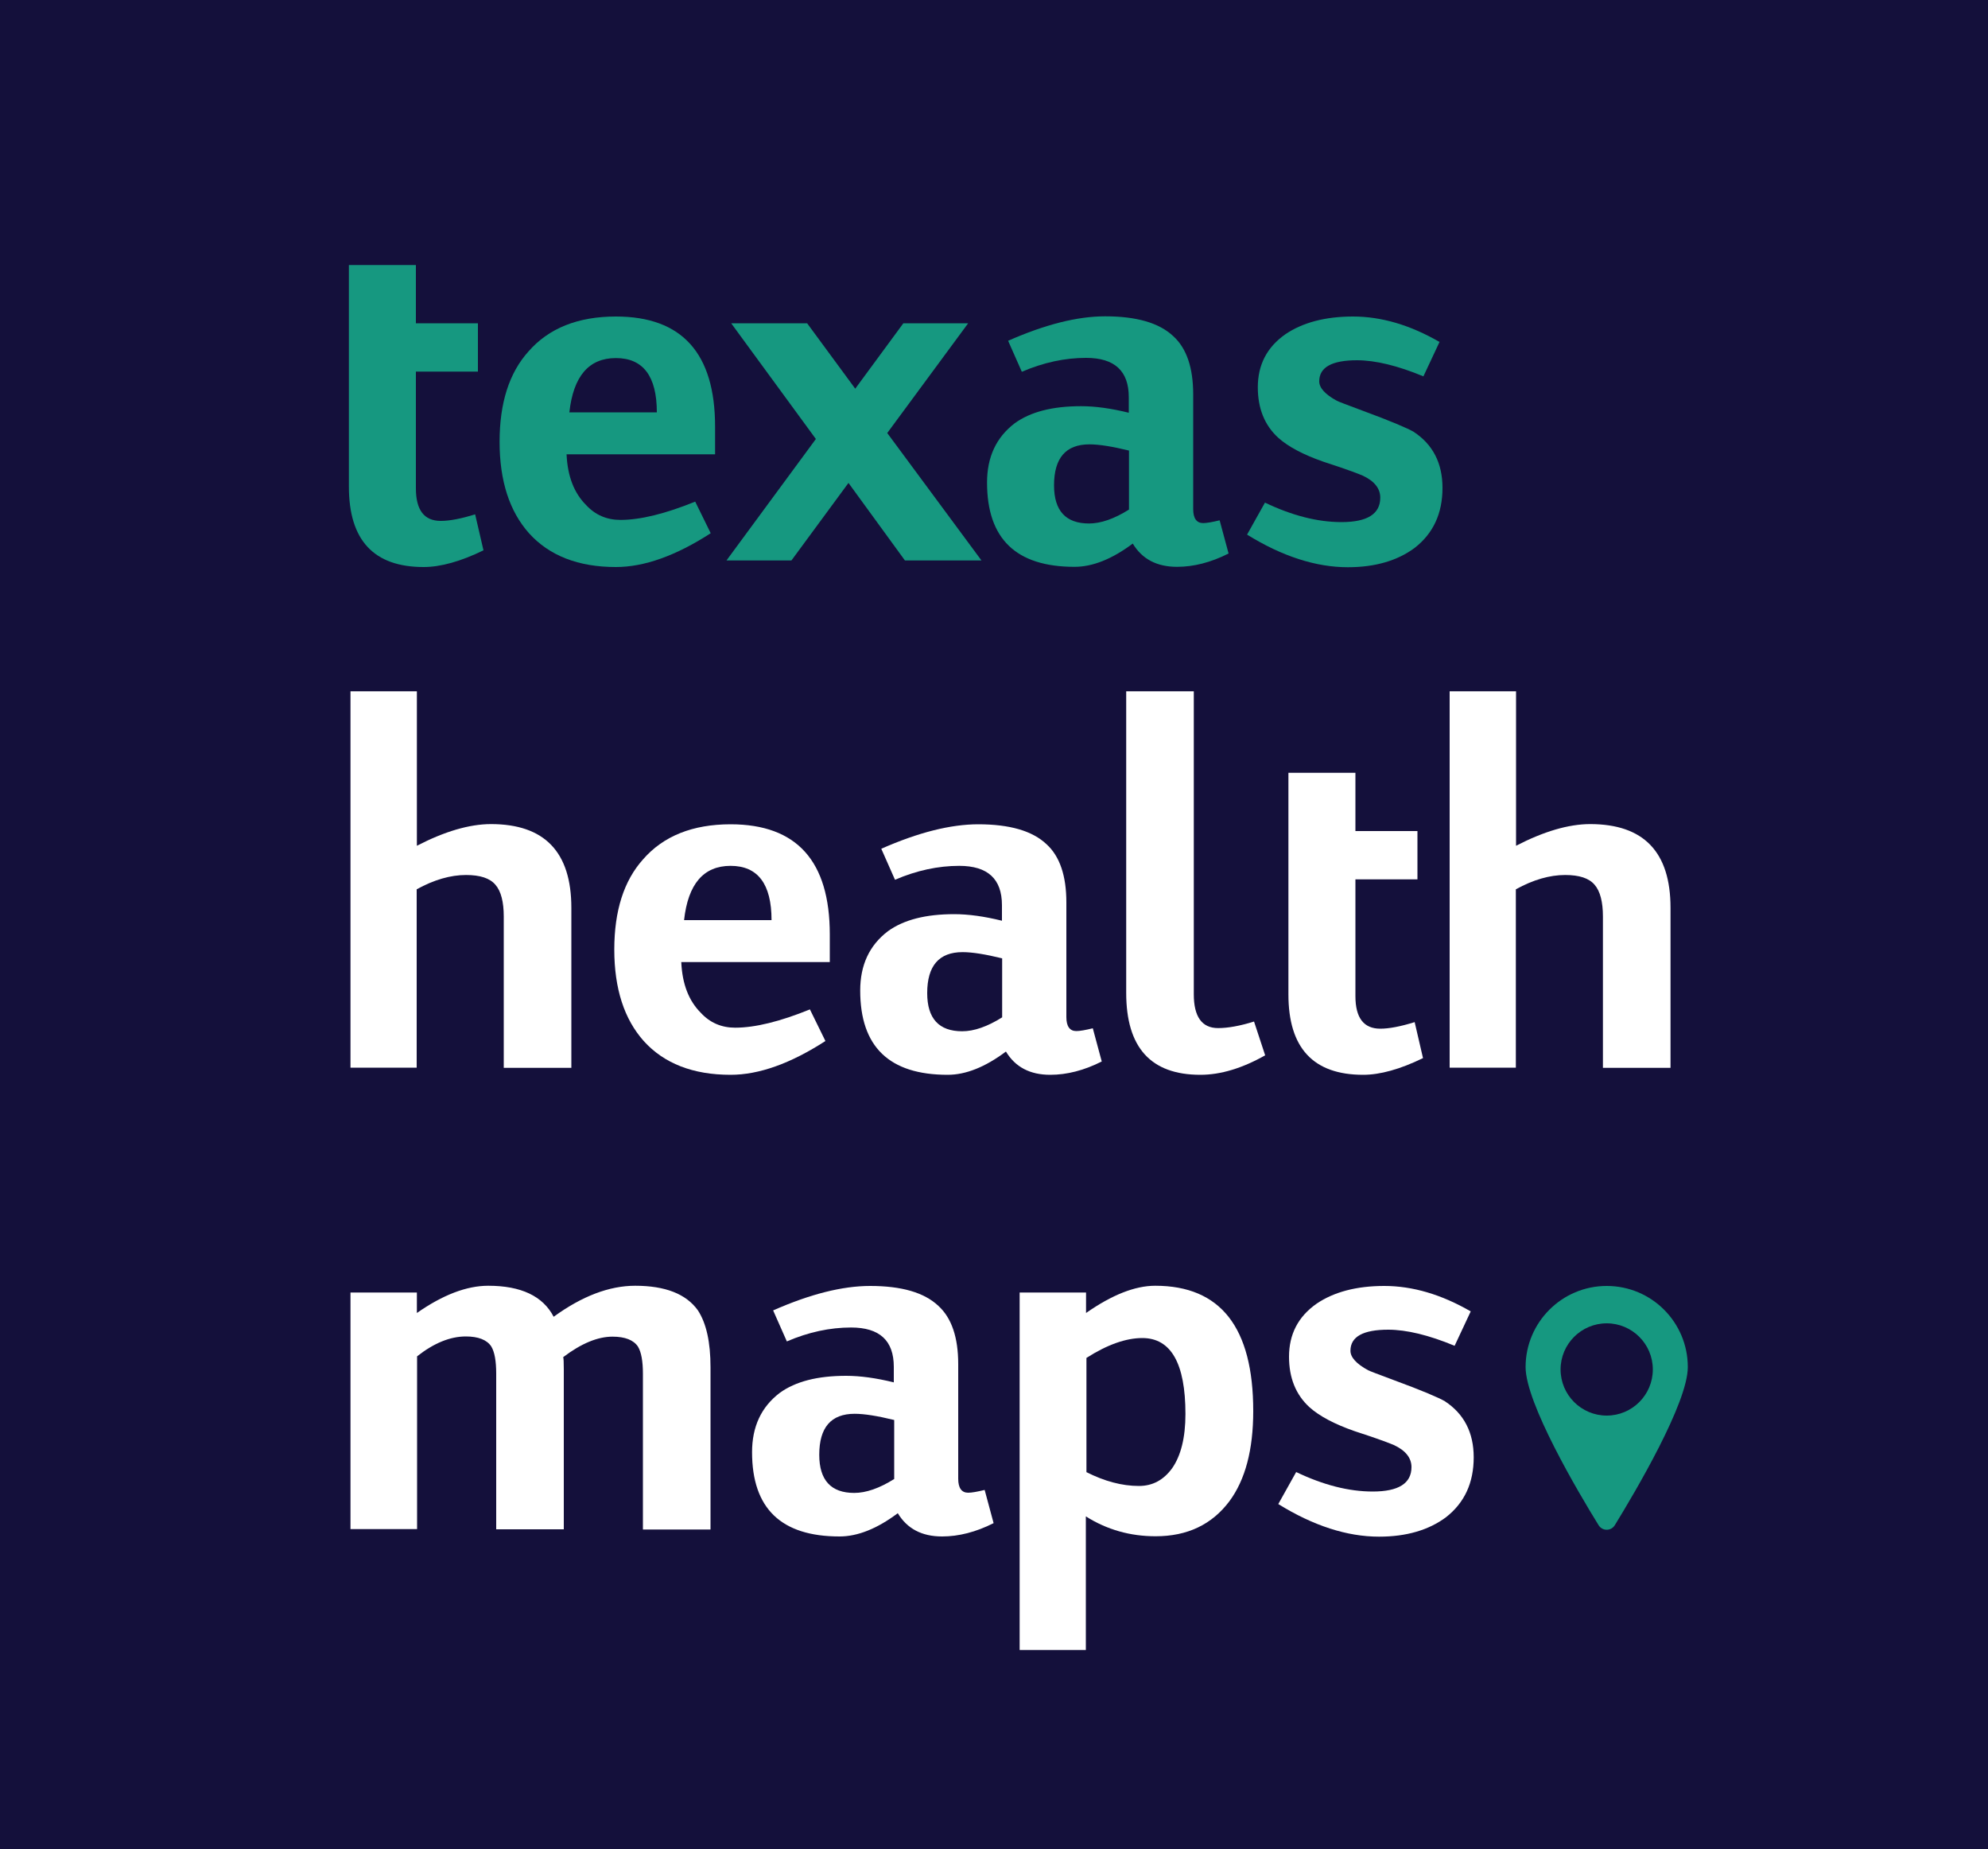
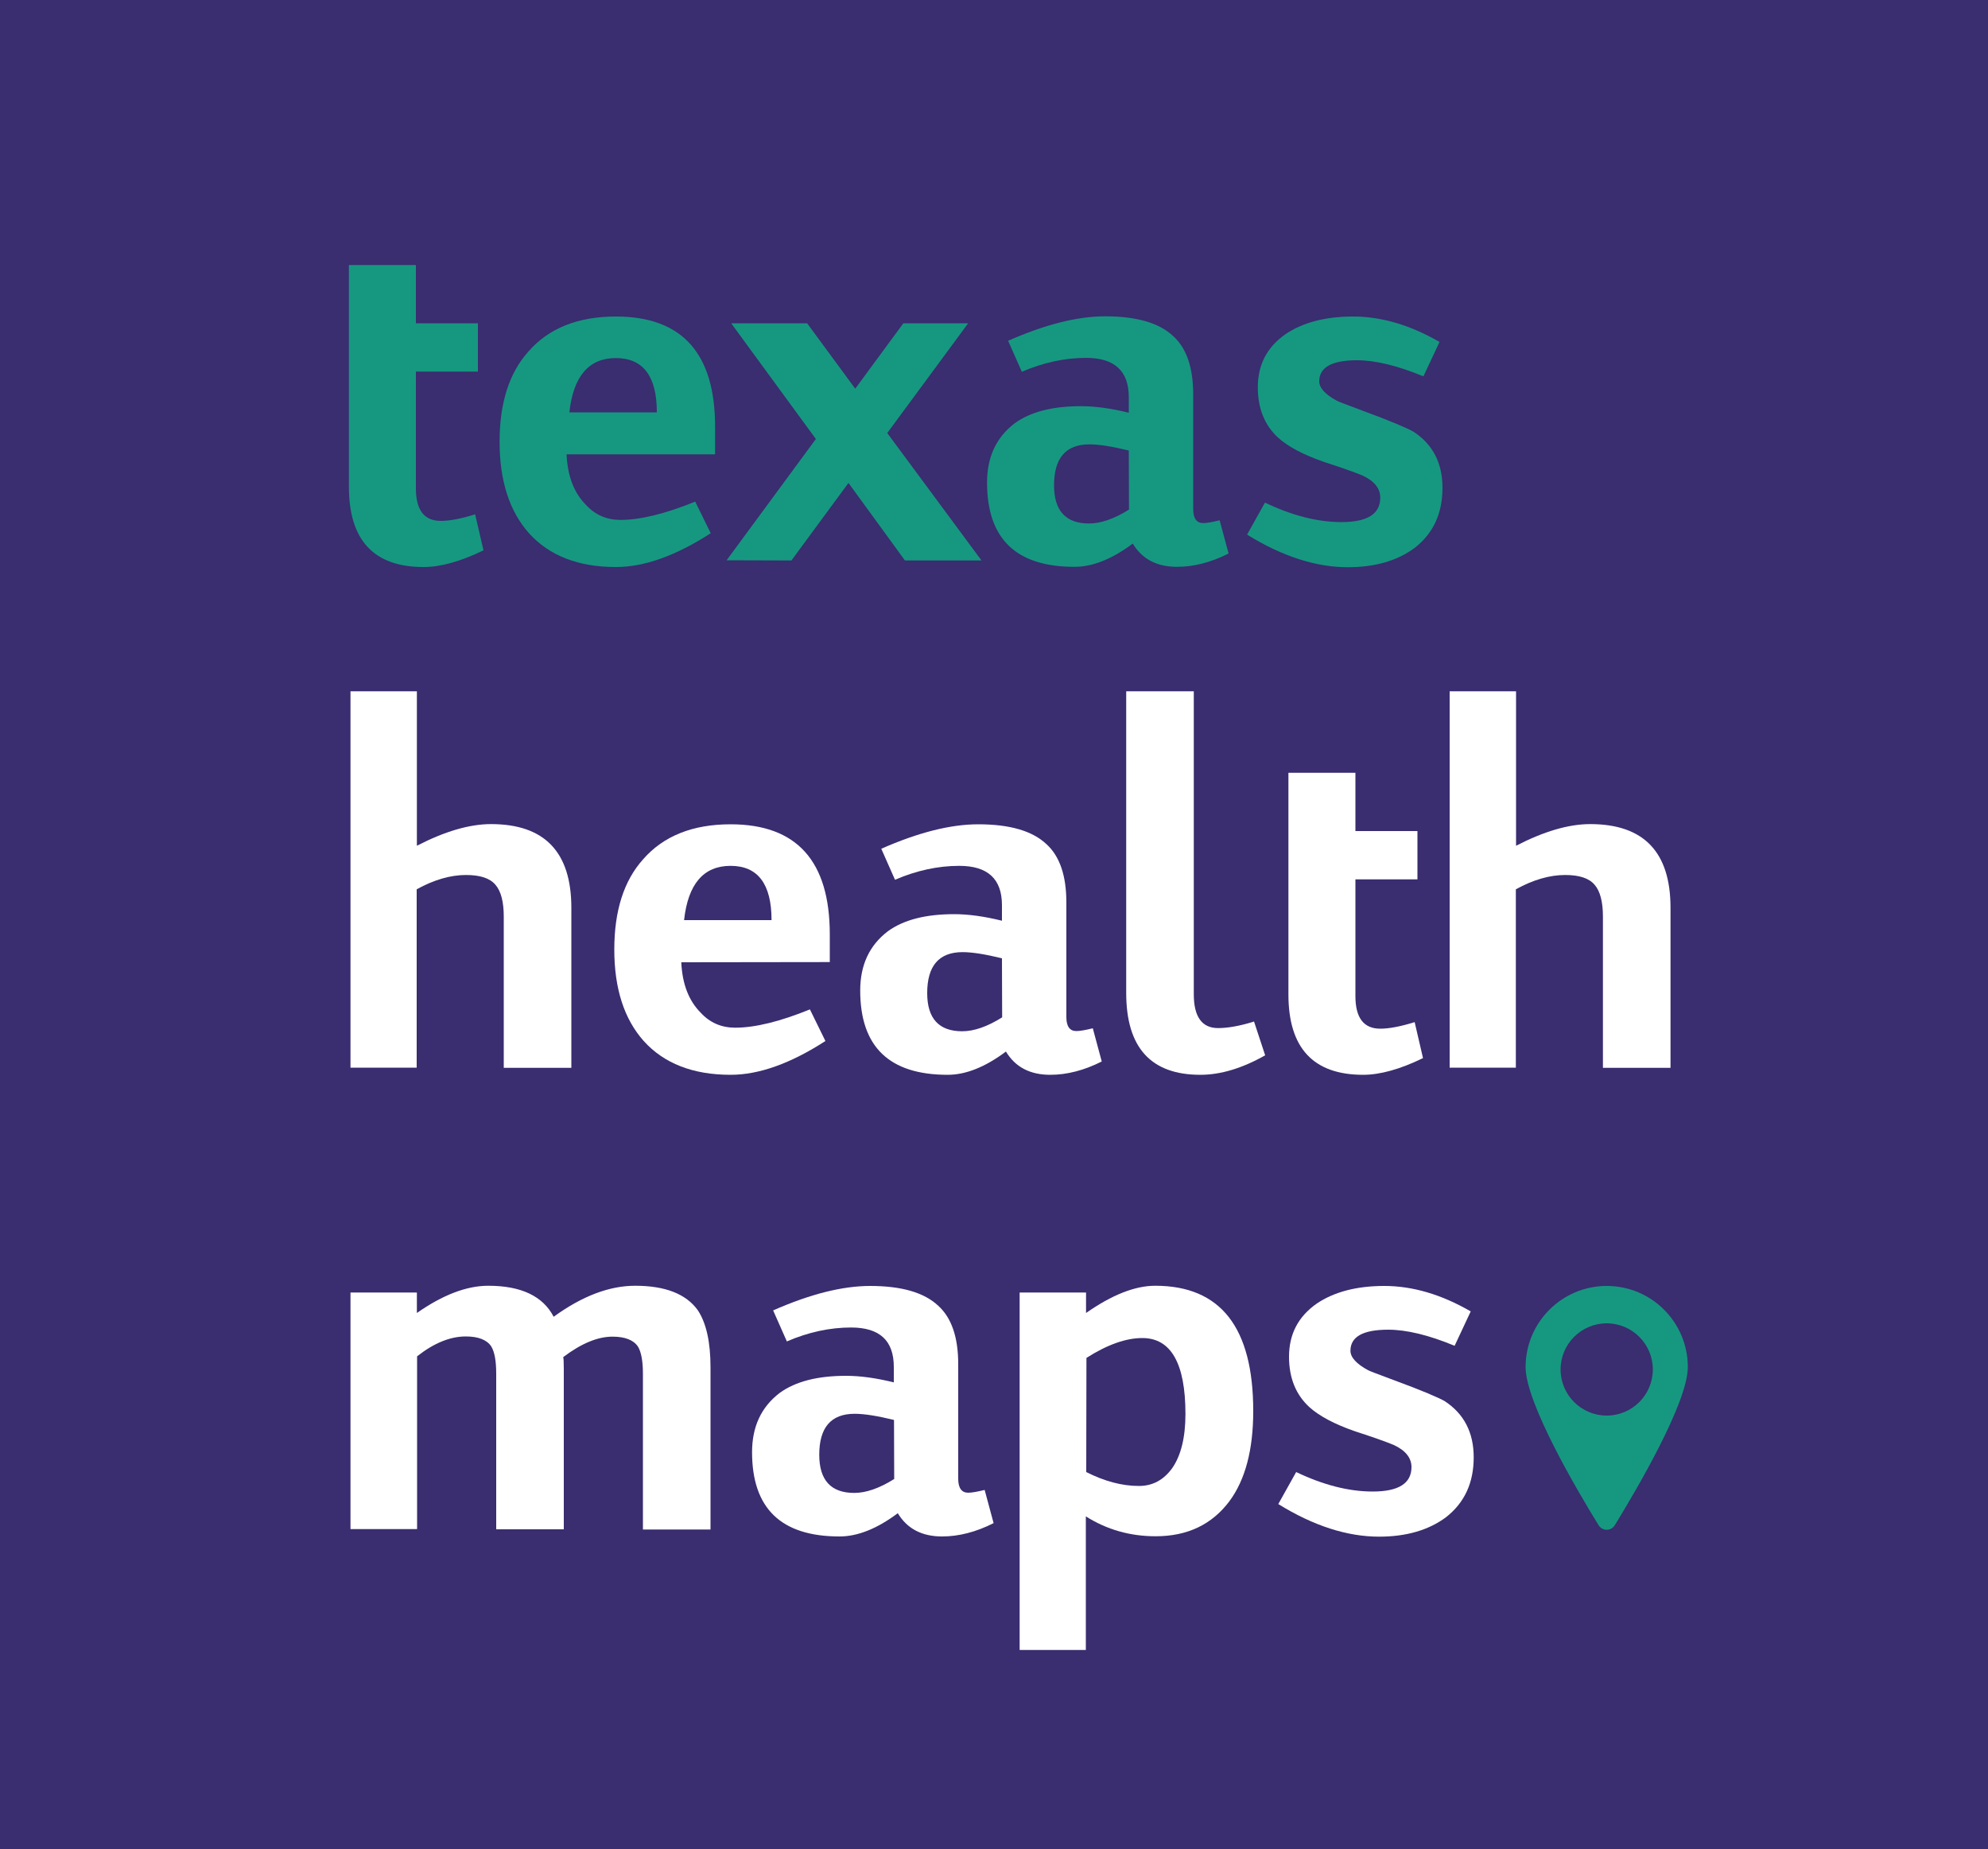
<svg xmlns="http://www.w3.org/2000/svg" version="1.1" id="Layer_1" x="0px" y="0px" viewBox="0 0 100 93" style="enable-background:new 0 0 100 93;" xml:space="preserve">
  <style type="text/css">
- 	.st0{fill:#14103B;}
+ 	.st0{fill:#3A2D70;}
	.st1{fill:#169880;}
	.st2{fill:#FFFFFF;}
</style>
  <g>
    <rect class="st0" width="100" height="93" />
    <g>
-       <path class="st1" d="M20.92,24.56c0,1.1,0.42,1.64,1.25,1.64c0.45,0,1.02-0.11,1.73-0.33l0.42,1.81    c-1.15,0.56-2.16,0.84-3.01,0.84c-2.51,0-3.76-1.35-3.76-4.04V13.33h3.37v2.93h3.12v2.43h-3.12V24.56z" />
-       <path class="st1" d="M28.5,22.86c0.05,1.1,0.38,1.94,0.98,2.54c0.46,0.5,1.04,0.75,1.73,0.75c1,0,2.26-0.31,3.76-0.92l0.78,1.59    c-1.75,1.13-3.34,1.7-4.77,1.7c-1.89,0-3.35-0.57-4.37-1.7c-0.98-1.1-1.48-2.63-1.48-4.6c0-1.95,0.48-3.46,1.45-4.54    c1.02-1.17,2.49-1.76,4.4-1.76c3.33,0,4.99,1.85,4.99,5.54v1.39H28.5z M33.04,20.74c0-1.82-0.69-2.73-2.06-2.73    c-1.36,0-2.14,0.91-2.34,2.73H33.04z" />
-       <path class="st1" d="M36.55,28.18l4.49-6.1l-4.26-5.82h3.82l2.42,3.29l2.42-3.29h3.26l-4.07,5.52l4.74,6.41h-3.85l-2.84-3.9    l-2.87,3.9H36.55z" />
-       <path class="st1" d="M50.71,17.14c1.86-0.82,3.48-1.23,4.88-1.23c1.58,0,2.72,0.33,3.43,1c0.67,0.61,1,1.59,1,2.93v5.77    c0,0.46,0.17,0.7,0.5,0.7c0.18,0,0.46-0.05,0.83-0.14l0.45,1.67c-0.89,0.45-1.76,0.67-2.59,0.67c-1.02,0-1.76-0.39-2.23-1.17    c-1.04,0.78-2.02,1.17-2.93,1.17c-2.94,0-4.4-1.41-4.4-4.24c0-1.28,0.46-2.27,1.39-2.98c0.8-0.58,1.91-0.86,3.34-0.86    c0.71,0,1.51,0.11,2.4,0.33v-0.78c0-1.32-0.71-1.98-2.15-1.98c-1.06,0-2.14,0.23-3.23,0.7L50.71,17.14z M56.78,22.66    c-0.82-0.2-1.48-0.31-1.98-0.31c-1.19,0-1.78,0.69-1.78,2.06c0,1.28,0.59,1.92,1.76,1.92c0.59,0,1.26-0.23,2.01-0.7V22.66z" />
-       <path class="st1" d="M63.63,25.28c1.36,0.65,2.64,0.98,3.85,0.98c1.3,0,1.95-0.41,1.95-1.23c0-0.46-0.3-0.84-0.89-1.11    c-0.04-0.02-0.22-0.09-0.54-0.21c-0.32-0.12-0.8-0.28-1.44-0.49c-1-0.35-1.76-0.75-2.26-1.2c-0.69-0.63-1.03-1.48-1.03-2.54    c0-1.13,0.46-2.02,1.39-2.67c0.87-0.59,2.01-0.89,3.4-0.89c1.43,0,2.88,0.43,4.35,1.28l-0.81,1.73c-1.3-0.54-2.42-0.81-3.34-0.81    c-1.26,0-1.9,0.35-1.9,1.06c0,0.33,0.3,0.66,0.89,0.98c0.04,0.02,0.16,0.07,0.37,0.15c0.22,0.08,0.53,0.2,0.93,0.35    c0.71,0.26,1.27,0.48,1.7,0.66c0.43,0.18,0.71,0.31,0.86,0.4c0.96,0.63,1.45,1.57,1.45,2.82c0,1.28-0.46,2.28-1.39,3.01    c-0.87,0.65-2,0.98-3.37,0.98c-1.61,0-3.31-0.55-5.07-1.64L63.63,25.28z" />
-       <path class="st2" d="M17.63,53.72V34.77h3.34v7.77c1.39-0.72,2.64-1.09,3.73-1.09c2.69,0,4.04,1.4,4.04,4.21v8.05h-3.4v-7.61    c0-0.74-0.14-1.28-0.42-1.6c-0.28-0.33-0.77-0.49-1.48-0.49c-0.78,0-1.61,0.24-2.48,0.72v8.97H17.63z" />
-       <path class="st2" d="M34.27,48.4c0.05,1.1,0.38,1.94,0.98,2.54c0.46,0.5,1.04,0.75,1.73,0.75c1,0,2.26-0.31,3.76-0.92l0.78,1.59    c-1.75,1.13-3.34,1.7-4.77,1.7c-1.89,0-3.35-0.57-4.37-1.7c-0.98-1.1-1.48-2.63-1.48-4.6c0-1.95,0.48-3.46,1.45-4.54    c1.02-1.17,2.49-1.76,4.4-1.76c3.33,0,4.99,1.85,4.99,5.54v1.39H34.27z M38.81,46.28c0-1.82-0.69-2.73-2.06-2.73    c-1.36,0-2.14,0.91-2.34,2.73H38.81z" />
-       <path class="st2" d="M44.33,42.69c1.86-0.82,3.48-1.23,4.88-1.23c1.58,0,2.72,0.33,3.43,1c0.67,0.61,1,1.59,1,2.93v5.77    c0,0.46,0.17,0.7,0.5,0.7c0.18,0,0.46-0.05,0.83-0.14l0.45,1.67c-0.89,0.45-1.76,0.67-2.59,0.67c-1.02,0-1.76-0.39-2.23-1.17    c-1.04,0.78-2.02,1.17-2.93,1.17c-2.94,0-4.4-1.41-4.4-4.24c0-1.28,0.46-2.27,1.39-2.98c0.8-0.58,1.91-0.86,3.34-0.86    c0.71,0,1.51,0.11,2.4,0.33v-0.78c0-1.32-0.71-1.98-2.15-1.98c-1.06,0-2.14,0.23-3.23,0.7L44.33,42.69z M50.4,48.2    c-0.82-0.2-1.48-0.31-1.98-0.31c-1.19,0-1.78,0.69-1.78,2.06c0,1.28,0.59,1.92,1.76,1.92c0.59,0,1.26-0.23,2.01-0.7V48.2z" />
-       <path class="st2" d="M60.05,50.01c0,1.13,0.41,1.7,1.22,1.7c0.5,0,1.11-0.11,1.81-0.33l0.56,1.7c-1.15,0.65-2.24,0.98-3.26,0.98    c-2.49,0-3.73-1.37-3.73-4.12V34.77h3.4V50.01z" />
+       <path class="st1" d="M20.92,24.56c0,1.1,0.42,1.64,1.25,1.64c0.45,0,1.02-0.11,1.73-0.33l0.42,1.81    c-1.15,0.56-2.16,0.84-3.01,0.84c-2.51,0-3.76-1.35-3.76-4.04V13.33h3.37v2.93h3.12v2.43h-3.12    C20.92,18.69,20.92,24.56,20.92,24.56z" />
+       <path class="st1" d="M28.5,22.86c0.05,1.1,0.38,1.94,0.98,2.54c0.46,0.5,1.04,0.75,1.73,0.75c1,0,2.26-0.31,3.76-0.92l0.78,1.59    c-1.75,1.13-3.34,1.7-4.77,1.7c-1.89,0-3.35-0.57-4.37-1.7c-0.98-1.1-1.48-2.63-1.48-4.6c0-1.95,0.48-3.46,1.45-4.54    c1.02-1.17,2.49-1.76,4.4-1.76c3.33,0,4.99,1.85,4.99,5.54v1.39H28.5V22.86z M33.04,20.74c0-1.82-0.69-2.73-2.06-2.73    c-1.36,0-2.14,0.91-2.34,2.73H33.04z" />
+       <path class="st1" d="M36.55,28.18l4.49-6.1l-4.26-5.82h3.82l2.42,3.29l2.42-3.29h3.26l-4.07,5.52l4.74,6.41h-3.85l-2.84-3.9    l-2.87,3.9L36.55,28.18L36.55,28.18z" />
+       <path class="st1" d="M50.71,17.14c1.86-0.82,3.48-1.23,4.88-1.23c1.58,0,2.72,0.33,3.43,1c0.67,0.61,1,1.59,1,2.93v5.77    c0,0.46,0.17,0.7,0.5,0.7c0.18,0,0.46-0.05,0.83-0.14l0.45,1.67c-0.89,0.45-1.76,0.67-2.59,0.67c-1.02,0-1.76-0.39-2.23-1.17    c-1.04,0.78-2.02,1.17-2.93,1.17c-2.94,0-4.4-1.41-4.4-4.24c0-1.28,0.46-2.27,1.39-2.98c0.8-0.58,1.91-0.86,3.34-0.86    c0.71,0,1.51,0.11,2.4,0.33v-0.78c0-1.32-0.71-1.98-2.15-1.98c-1.06,0-2.14,0.23-3.23,0.7L50.71,17.14z M56.78,22.66    c-0.82-0.2-1.48-0.31-1.98-0.31c-1.19,0-1.78,0.69-1.78,2.06c0,1.28,0.59,1.92,1.76,1.92c0.59,0,1.26-0.23,2.01-0.7L56.78,22.66    L56.78,22.66z" />
+       <path class="st1" d="M63.63,25.28c1.36,0.65,2.64,0.98,3.85,0.98c1.3,0,1.95-0.41,1.95-1.23c0-0.46-0.3-0.84-0.89-1.11    c-0.04-0.02-0.22-0.09-0.54-0.21c-0.32-0.12-0.8-0.28-1.44-0.49c-1-0.35-1.76-0.75-2.26-1.2c-0.69-0.63-1.03-1.48-1.03-2.54    c0-1.13,0.46-2.02,1.39-2.67c0.87-0.59,2.01-0.89,3.4-0.89c1.43,0,2.88,0.43,4.35,1.28l-0.81,1.73c-1.3-0.54-2.42-0.81-3.34-0.81    c-1.26,0-1.9,0.35-1.9,1.06c0,0.33,0.3,0.66,0.89,0.98c0.04,0.02,0.16,0.07,0.37,0.15c0.22,0.08,0.53,0.2,0.93,0.35    c0.71,0.26,1.27,0.48,1.7,0.66s0.71,0.31,0.86,0.4c0.96,0.63,1.45,1.57,1.45,2.82c0,1.28-0.46,2.28-1.39,3.01    c-0.87,0.65-2,0.98-3.37,0.98c-1.61,0-3.31-0.55-5.07-1.64L63.63,25.28z" />
+       <path class="st2" d="M17.63,53.72V34.77h3.34v7.77c1.39-0.72,2.64-1.09,3.73-1.09c2.69,0,4.04,1.4,4.04,4.21v8.05h-3.4V46.1    c0-0.74-0.14-1.28-0.42-1.6c-0.28-0.33-0.77-0.49-1.48-0.49c-0.78,0-1.61,0.24-2.48,0.72v8.97h-3.33V53.72z" />
+       <path class="st2" d="M34.27,48.4c0.05,1.1,0.38,1.94,0.98,2.54c0.46,0.5,1.04,0.75,1.73,0.75c1,0,2.26-0.31,3.76-0.92l0.78,1.59    c-1.75,1.13-3.34,1.7-4.77,1.7c-1.89,0-3.35-0.57-4.37-1.7c-0.98-1.1-1.48-2.63-1.48-4.6c0-1.95,0.48-3.46,1.45-4.54    c1.02-1.17,2.49-1.76,4.4-1.76c3.33,0,4.99,1.85,4.99,5.54v1.39L34.27,48.4L34.27,48.4z M38.81,46.28c0-1.82-0.69-2.73-2.06-2.73    c-1.36,0-2.14,0.91-2.34,2.73H38.81z" />
+       <path class="st2" d="M44.33,42.69c1.86-0.82,3.48-1.23,4.88-1.23c1.58,0,2.72,0.33,3.43,1c0.67,0.61,1,1.59,1,2.93v5.77    c0,0.46,0.17,0.7,0.5,0.7c0.18,0,0.46-0.05,0.83-0.14l0.45,1.67c-0.89,0.45-1.76,0.67-2.59,0.67c-1.02,0-1.76-0.39-2.23-1.17    c-1.04,0.78-2.02,1.17-2.93,1.17c-2.94,0-4.4-1.41-4.4-4.24c0-1.28,0.46-2.27,1.39-2.98c0.8-0.58,1.91-0.86,3.34-0.86    c0.71,0,1.51,0.11,2.4,0.33v-0.78c0-1.32-0.71-1.98-2.15-1.98c-1.06,0-2.14,0.23-3.23,0.7L44.33,42.69z M50.4,48.2    c-0.82-0.2-1.48-0.31-1.98-0.31c-1.19,0-1.78,0.69-1.78,2.06c0,1.28,0.59,1.92,1.76,1.92c0.59,0,1.26-0.23,2.01-0.7L50.4,48.2    L50.4,48.2z" />
+       <path class="st2" d="M60.05,50.01c0,1.13,0.41,1.7,1.22,1.7c0.5,0,1.11-0.11,1.81-0.33l0.56,1.7c-1.15,0.65-2.24,0.98-3.26,0.98    c-2.49,0-3.73-1.37-3.73-4.12V34.77h3.4C60.05,34.77,60.05,50.01,60.05,50.01z" />
      <path class="st2" d="M68.18,50.1c0,1.1,0.42,1.64,1.25,1.64c0.45,0,1.02-0.11,1.73-0.33l0.42,1.81c-1.15,0.56-2.16,0.84-3.01,0.84    c-2.51,0-3.76-1.35-3.76-4.04V38.87h3.37v2.93h3.12v2.43h-3.12V50.1z" />
-       <path class="st2" d="M72.92,53.72V34.77h3.34v7.77c1.39-0.72,2.64-1.09,3.73-1.09c2.69,0,4.04,1.4,4.04,4.21v8.05h-3.4v-7.61    c0-0.74-0.14-1.28-0.42-1.6c-0.28-0.33-0.77-0.49-1.48-0.49c-0.78,0-1.61,0.24-2.48,0.72v8.97H72.92z" />
-       <path class="st2" d="M17.63,76.94V65.01h3.34v1.03c1.3-0.91,2.5-1.37,3.59-1.37c1.65,0,2.75,0.52,3.29,1.56    c1.43-1.04,2.8-1.56,4.1-1.56c1.51,0,2.56,0.41,3.15,1.23c0.43,0.65,0.64,1.61,0.64,2.87v8.16h-3.4v-7.83    c0-0.63-0.08-1.09-0.25-1.37c-0.22-0.33-0.65-0.5-1.28-0.5c-0.74,0-1.57,0.34-2.48,1.03c0.02,0.06,0.03,0.26,0.03,0.61v8.05h-3.4    v-7.83c0-0.63-0.08-1.09-0.25-1.37c-0.22-0.33-0.65-0.5-1.28-0.5c-0.78,0-1.6,0.33-2.45,1v8.69H17.63z" />
-       <path class="st2" d="M38.89,65.91c1.86-0.82,3.48-1.23,4.88-1.23c1.58,0,2.72,0.33,3.43,1c0.67,0.61,1,1.59,1,2.93v5.77    c0,0.46,0.17,0.7,0.5,0.7c0.18,0,0.46-0.05,0.83-0.14l0.45,1.67c-0.89,0.45-1.76,0.67-2.59,0.67c-1.02,0-1.76-0.39-2.23-1.17    c-1.04,0.78-2.02,1.17-2.93,1.17c-2.94,0-4.4-1.41-4.4-4.24c0-1.28,0.46-2.27,1.39-2.98c0.8-0.58,1.91-0.86,3.34-0.86    c0.71,0,1.51,0.11,2.4,0.33v-0.78c0-1.32-0.71-1.98-2.15-1.98c-1.06,0-2.14,0.23-3.23,0.7L38.89,65.91z M44.97,71.42    c-0.82-0.2-1.48-0.31-1.98-0.31c-1.19,0-1.78,0.69-1.78,2.06c0,1.28,0.59,1.92,1.76,1.92c0.59,0,1.26-0.23,2.01-0.7V71.42z" />
-       <path class="st2" d="M51.29,82.99V65.01h3.34v1.03c1.3-0.91,2.46-1.37,3.48-1.37c3.29,0,4.93,2.1,4.93,6.3    c0,1.95-0.4,3.46-1.2,4.54c-0.88,1.17-2.11,1.76-3.71,1.76c-1.28,0-2.45-0.33-3.51-1v6.72H51.29z M54.64,74.04    c0.91,0.46,1.79,0.7,2.65,0.7c0.69,0,1.24-0.3,1.67-0.89c0.44-0.63,0.67-1.54,0.67-2.73c0-2.55-0.73-3.82-2.17-3.82    c-0.82,0-1.76,0.33-2.81,1V74.04z" />
-       <path class="st2" d="M65.2,74.04c1.36,0.65,2.64,0.98,3.85,0.98c1.3,0,1.95-0.41,1.95-1.23c0-0.46-0.3-0.84-0.89-1.11    c-0.04-0.02-0.22-0.09-0.54-0.21c-0.32-0.12-0.8-0.28-1.44-0.49c-1-0.35-1.76-0.75-2.26-1.2c-0.69-0.63-1.03-1.48-1.03-2.54    c0-1.13,0.46-2.02,1.39-2.67c0.87-0.59,2.01-0.89,3.4-0.89c1.43,0,2.88,0.43,4.35,1.28l-0.81,1.73c-1.3-0.54-2.42-0.81-3.34-0.81    c-1.26,0-1.9,0.35-1.9,1.06c0,0.33,0.3,0.66,0.89,0.98c0.04,0.02,0.16,0.07,0.37,0.15c0.22,0.08,0.53,0.2,0.93,0.35    c0.71,0.26,1.27,0.48,1.7,0.66c0.43,0.18,0.71,0.31,0.86,0.4c0.96,0.63,1.45,1.57,1.45,2.82c0,1.28-0.46,2.28-1.39,3.01    c-0.87,0.65-2,0.98-3.37,0.98c-1.61,0-3.31-0.55-5.07-1.64L65.2,74.04z" />
+       <path class="st2" d="M72.92,53.72V34.77h3.34v7.77c1.39-0.72,2.64-1.09,3.73-1.09c2.69,0,4.04,1.4,4.04,4.21v8.05h-3.4V46.1    c0-0.74-0.14-1.28-0.42-1.6c-0.28-0.33-0.77-0.49-1.48-0.49c-0.78,0-1.61,0.24-2.48,0.72v8.97h-3.33V53.72z" />
+       <path class="st2" d="M17.63,76.94V65.01h3.34v1.03c1.3-0.91,2.5-1.37,3.59-1.37c1.65,0,2.75,0.52,3.29,1.56    c1.43-1.04,2.8-1.56,4.1-1.56c1.51,0,2.56,0.41,3.15,1.23c0.43,0.65,0.64,1.61,0.64,2.87v8.16h-3.4V69.1    c0-0.63-0.08-1.09-0.25-1.37c-0.22-0.33-0.65-0.5-1.28-0.5c-0.74,0-1.57,0.34-2.48,1.03c0.02,0.06,0.03,0.26,0.03,0.61v8.05h-3.4    v-7.83c0-0.63-0.08-1.09-0.25-1.37c-0.22-0.33-0.65-0.5-1.28-0.5c-0.78,0-1.6,0.33-2.45,1v8.69h-3.35V76.94z" />
+       <path class="st2" d="M38.89,65.91c1.86-0.82,3.48-1.23,4.88-1.23c1.58,0,2.72,0.33,3.43,1c0.67,0.61,1,1.59,1,2.93v5.77    c0,0.46,0.17,0.7,0.5,0.7c0.18,0,0.46-0.05,0.83-0.14l0.45,1.67c-0.89,0.45-1.76,0.67-2.59,0.67c-1.02,0-1.76-0.39-2.23-1.17    c-1.04,0.78-2.02,1.17-2.93,1.17c-2.94,0-4.4-1.41-4.4-4.24c0-1.28,0.46-2.27,1.39-2.98c0.8-0.58,1.91-0.86,3.34-0.86    c0.71,0,1.51,0.11,2.4,0.33v-0.78c0-1.32-0.71-1.98-2.15-1.98c-1.06,0-2.14,0.23-3.23,0.7L38.89,65.91z M44.97,71.42    c-0.82-0.2-1.48-0.31-1.98-0.31c-1.19,0-1.78,0.69-1.78,2.06c0,1.28,0.59,1.92,1.76,1.92c0.59,0,1.26-0.23,2.01-0.7L44.97,71.42    L44.97,71.42z" />
+       <path class="st2" d="M51.29,82.99V65.01h3.34v1.03c1.3-0.91,2.46-1.37,3.48-1.37c3.29,0,4.93,2.1,4.93,6.3    c0,1.95-0.4,3.46-1.2,4.54c-0.88,1.17-2.11,1.76-3.71,1.76c-1.28,0-2.45-0.33-3.51-1v6.72C54.62,82.99,51.29,82.99,51.29,82.99z     M54.64,74.04c0.91,0.46,1.79,0.7,2.65,0.7c0.69,0,1.24-0.3,1.67-0.89c0.44-0.63,0.67-1.54,0.67-2.73c0-2.55-0.73-3.82-2.17-3.82    c-0.82,0-1.76,0.33-2.81,1L54.64,74.04L54.64,74.04z" />
+       <path class="st2" d="M65.2,74.04c1.36,0.65,2.64,0.98,3.85,0.98c1.3,0,1.95-0.41,1.95-1.23c0-0.46-0.3-0.84-0.89-1.11    c-0.04-0.02-0.22-0.09-0.54-0.21s-0.8-0.28-1.44-0.49c-1-0.35-1.76-0.75-2.26-1.2c-0.69-0.63-1.03-1.48-1.03-2.54    c0-1.13,0.46-2.02,1.39-2.67c0.87-0.59,2.01-0.89,3.4-0.89c1.43,0,2.88,0.43,4.35,1.28l-0.81,1.73c-1.3-0.54-2.42-0.81-3.34-0.81    c-1.26,0-1.9,0.35-1.9,1.06c0,0.33,0.3,0.66,0.89,0.98c0.04,0.02,0.16,0.07,0.37,0.15c0.22,0.08,0.53,0.2,0.93,0.35    c0.71,0.26,1.27,0.48,1.7,0.66s0.71,0.31,0.86,0.4c0.96,0.63,1.45,1.57,1.45,2.82c0,1.28-0.46,2.28-1.39,3.01    c-0.87,0.65-2,0.98-3.37,0.98c-1.61,0-3.31-0.55-5.07-1.64L65.2,74.04z" />
    </g>
-     <path class="st1" d="M80.82,64.68c-2.25,0-4.08,1.83-4.08,4.08c0,1.81,2.63,6.27,3.67,7.95c0.19,0.31,0.63,0.31,0.82,0   c1.03-1.68,3.67-6.14,3.67-7.95C84.9,66.51,83.08,64.68,80.82,64.68z M80.82,71.2c-1.28,0-2.32-1.04-2.32-2.32   c0-1.28,1.04-2.32,2.32-2.32c1.28,0,2.32,1.04,2.32,2.32C83.14,70.16,82.1,71.2,80.82,71.2z" />
+     <path class="st1" d="M80.82,64.68c-2.25,0-4.08,1.83-4.08,4.08c0,1.81,2.63,6.27,3.67,7.95c0.19,0.31,0.63,0.31,0.82,0   c1.03-1.68,3.67-6.14,3.67-7.95C84.9,66.51,83.08,64.68,80.82,64.68z M80.82,71.2c-1.28,0-2.32-1.04-2.32-2.32s1.04-2.32,2.32-2.32   s2.32,1.04,2.32,2.32C83.14,70.16,82.1,71.2,80.82,71.2z" />
  </g>
</svg>
